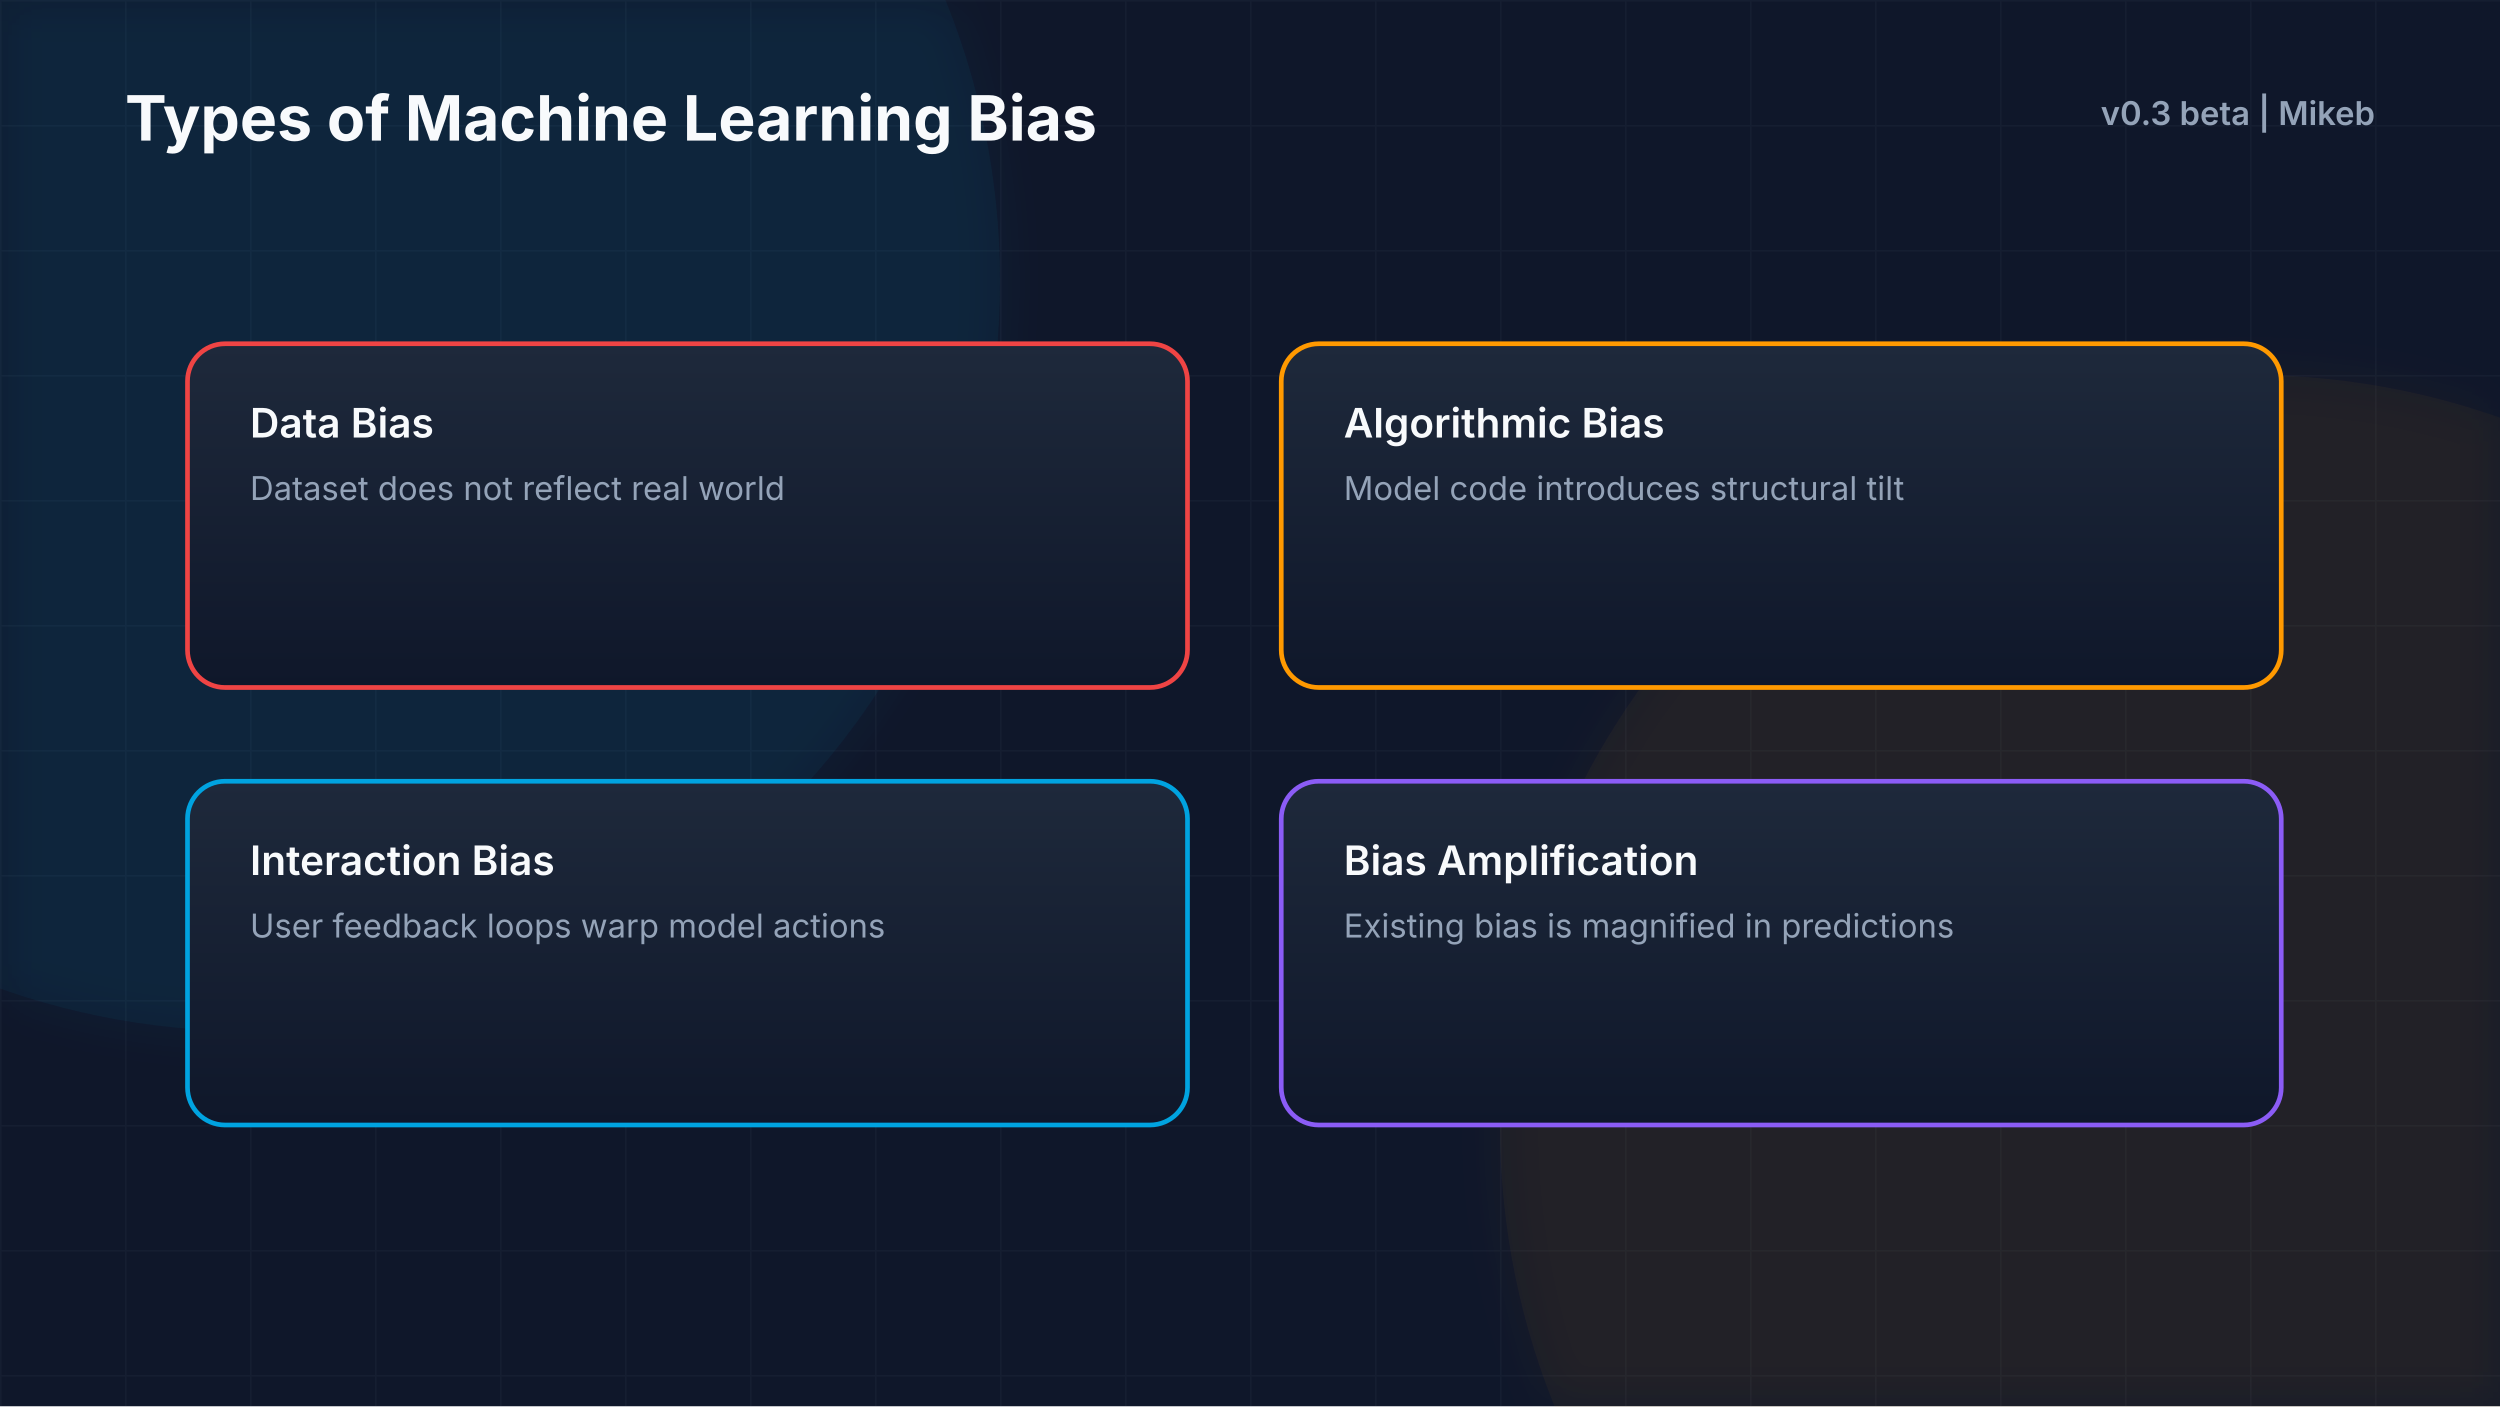
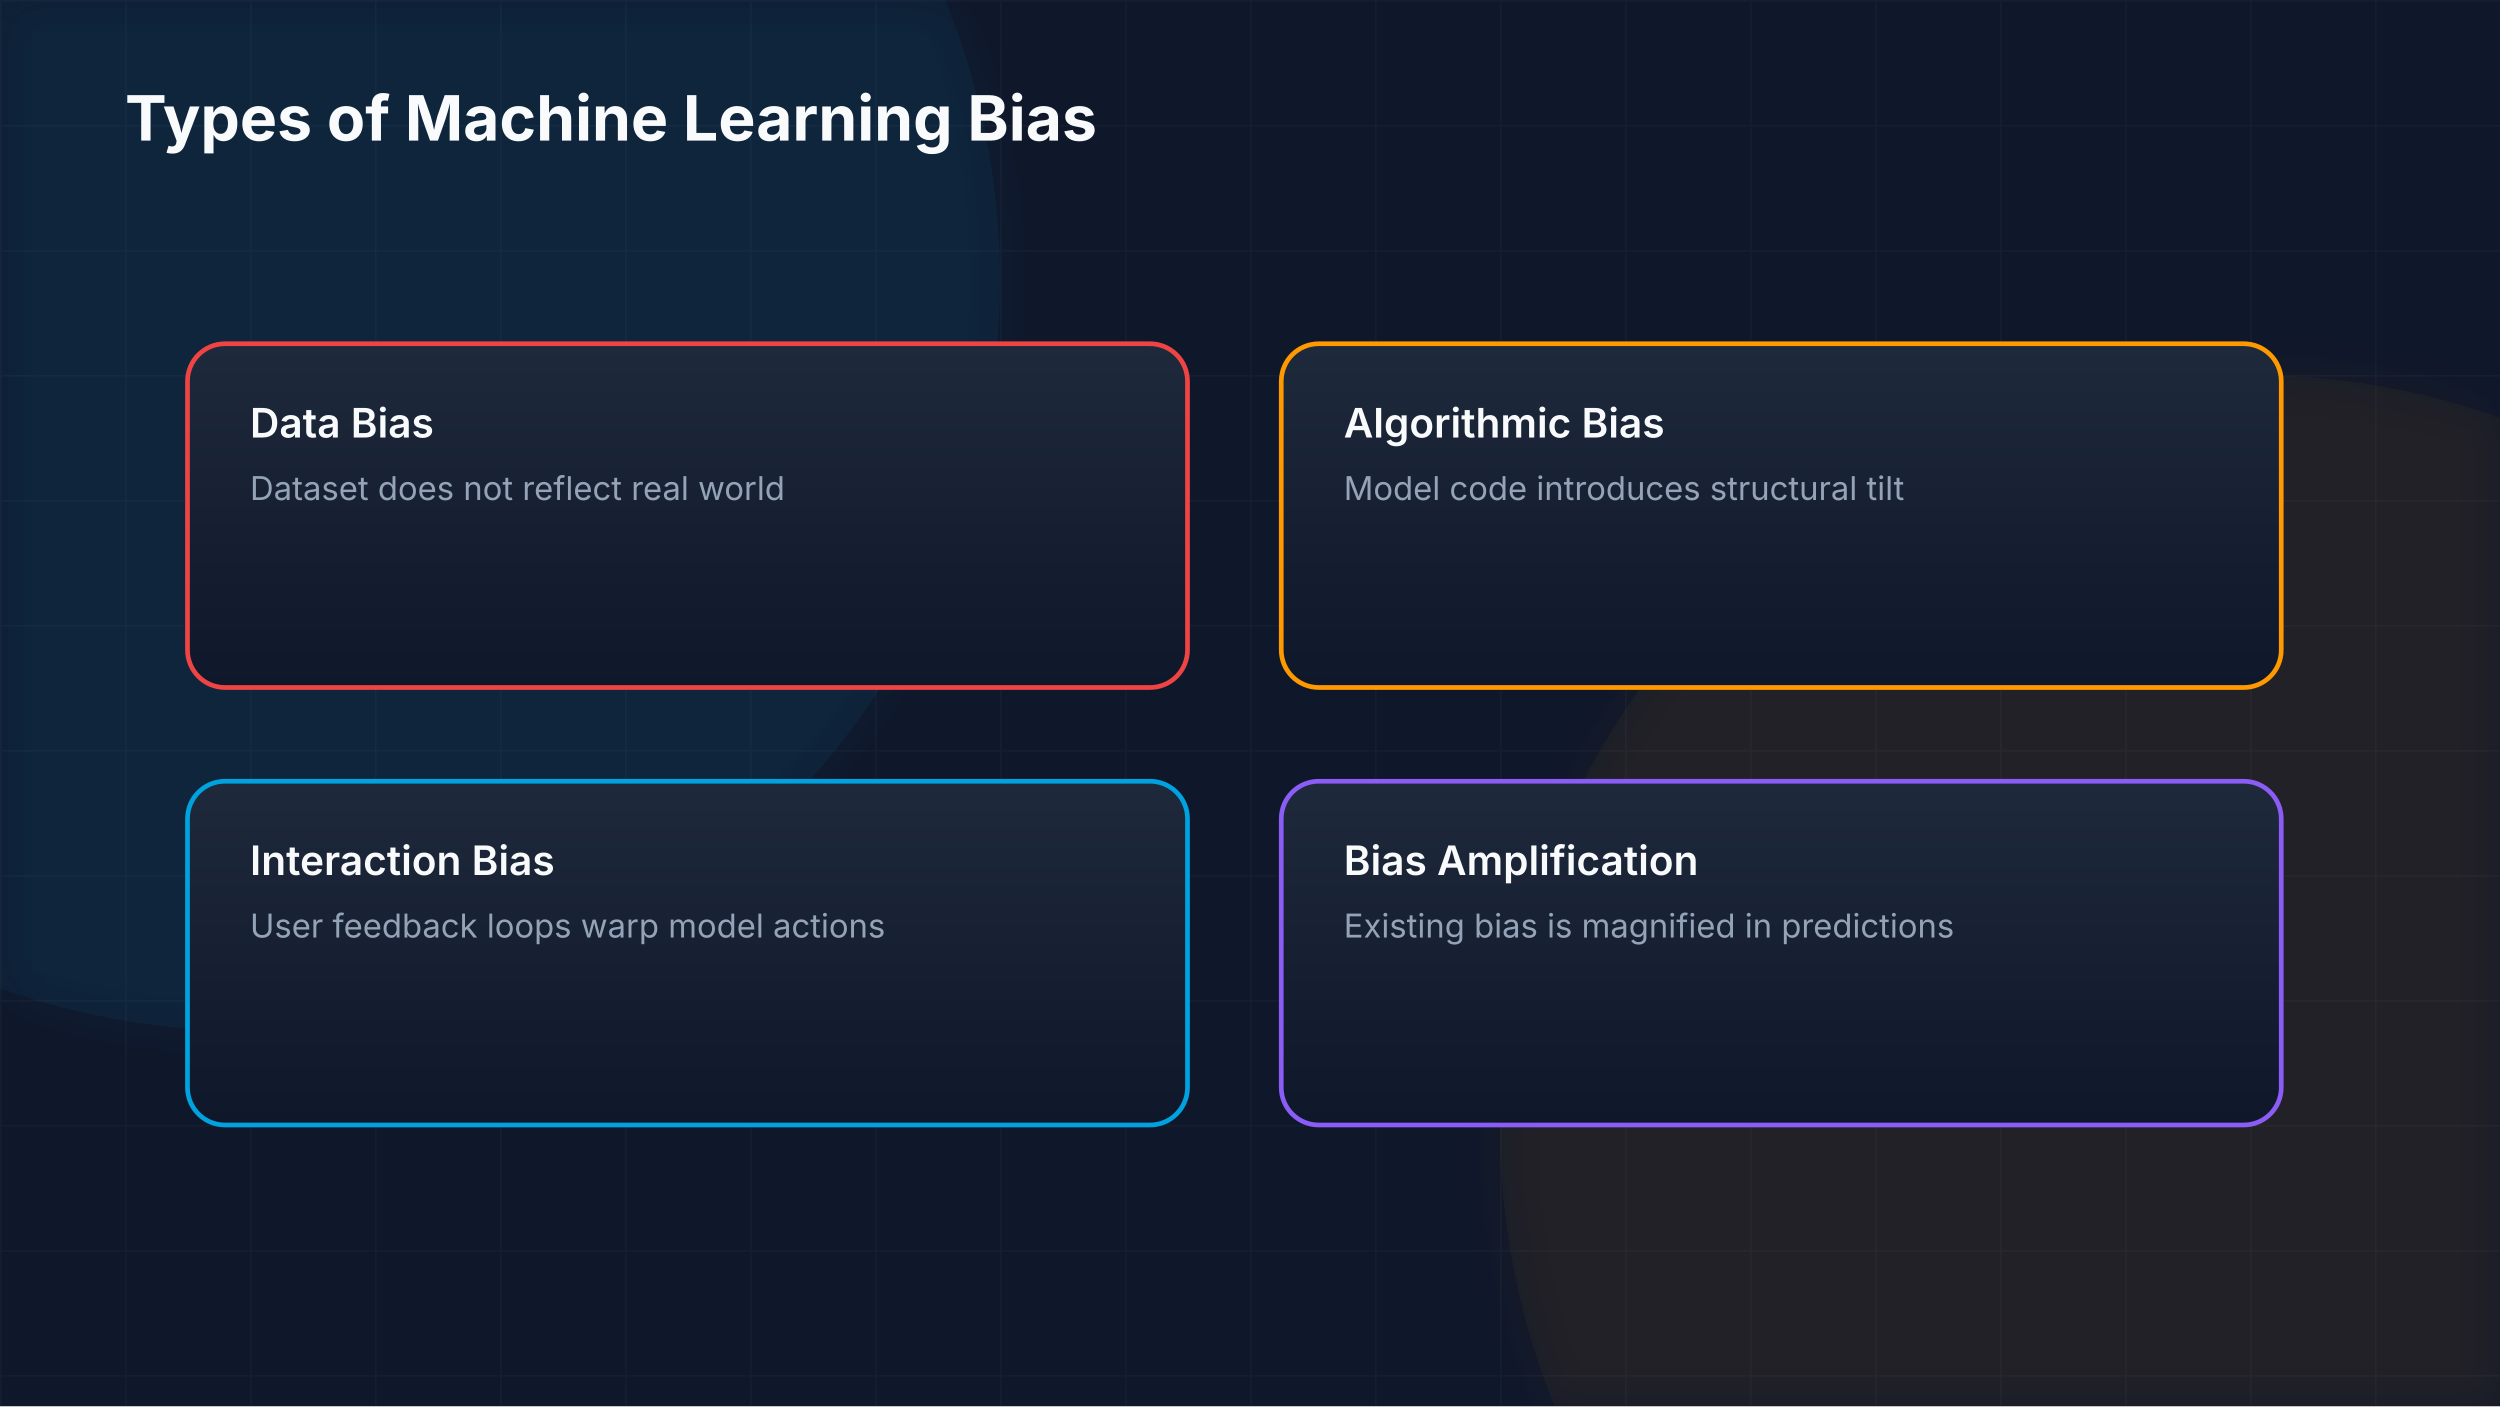
<svg xmlns="http://www.w3.org/2000/svg" viewBox="0 0 800 450" width="100%" height="100%">
  <defs>
    <linearGradient id="aws-orange" x1="0%" y1="0%" x2="100%" y2="100%">
      <stop offset="0%" stop-color="#FF9900" />
      <stop offset="100%" stop-color="#FFC400" />
    </linearGradient>
    <linearGradient id="cloud-blue" x1="0%" y1="0%" x2="100%" y2="100%">
      <stop offset="0%" stop-color="#00A3E0" />
      <stop offset="100%" stop-color="#1D70B8" />
    </linearGradient>
    <linearGradient id="success-green" x1="0%" y1="0%" x2="100%" y2="100%">
      <stop offset="0%" stop-color="#10B981" />
      <stop offset="100%" stop-color="#059669" />
    </linearGradient>
    <linearGradient id="alert-red" x1="0%" y1="0%" x2="100%" y2="100%">
      <stop offset="0%" stop-color="#EF4444" />
      <stop offset="100%" stop-color="#DC2626" />
    </linearGradient>
    <linearGradient id="warning-gold" x1="0%" y1="0%" x2="100%" y2="100%">
      <stop offset="0%" stop-color="#F59E0B" />
      <stop offset="100%" stop-color="#D97706" />
    </linearGradient>
    <linearGradient id="dark-card" x1="0%" y1="0%" x2="0%" y2="100%">
      <stop offset="0%" stop-color="#1E293B" />
      <stop offset="100%" stop-color="#0F172A" />
    </linearGradient>
    <linearGradient id="purple-glow" x1="0%" y1="0%" x2="100%" y2="100%">
      <stop offset="0%" stop-color="#8B5CF6" />
      <stop offset="100%" stop-color="#6D28D9" />
    </linearGradient>
    <filter id="glow-orange" x="-20%" y="-20%" width="140%" height="140%">
      <feGaussianBlur stdDeviation="8" result="blur" />
      <feComposite in="SourceGraphic" in2="blur" operator="over" />
    </filter>
    <filter id="glow-blue" x="-20%" y="-20%" width="140%" height="140%">
      <feGaussianBlur stdDeviation="8" result="blur" />
      <feComposite in="SourceGraphic" in2="blur" operator="over" />
    </filter>
    <pattern id="grid" width="40" height="40" patternUnits="userSpaceOnUse">
      <path d="M 40 0 L 0 0 0 40" fill="none" stroke="rgba(148, 163, 184, 0.05)" stroke-width="1" />
    </pattern>
  </defs>
  <rect width="800" height="450" fill="#0F172A" />
  <rect width="800" height="450" fill="url(#grid)" />
  <circle cx="80" cy="90" r="240" fill="rgba(0, 163, 224, 0.05)" filter="url(#glow-blue)" />
  <circle cx="720" cy="360" r="240" fill="rgba(255, 153, 0, 0.04)" filter="url(#glow-orange)" />
  <text x="40" y="45" font-family="Inter, system-ui, sans-serif" font-size="20" font-weight="700" fill="#F8FAFC">Types of Machine Learning Bias</text>
-   <text x="760" y="40" font-family="Inter, system-ui, sans-serif" font-size="10.5" font-weight="600" fill="#94A3B8" text-anchor="end">v0.3 beta | Mikeb</text>
  <rect x="60" y="110" width="320" height="110" rx="12" fill="url(#dark-card)" stroke="#EF4444" stroke-width="1.5" />
  <text x="80" y="140" font-family="Inter, system-ui, sans-serif" font-size="13" font-weight="600" fill="#F8FAFC">Data Bias</text>
  <text x="80" y="160" font-family="Inter, system-ui, sans-serif" font-size="10.5" fill="#94A3B8">Dataset does not reflect real world</text>
  <rect x="410" y="110" width="320" height="110" rx="12" fill="url(#dark-card)" stroke="#FF9900" stroke-width="1.5" />
  <text x="430" y="140" font-family="Inter, system-ui, sans-serif" font-size="13" font-weight="600" fill="#F8FAFC">Algorithmic Bias</text>
  <text x="430" y="160" font-family="Inter, system-ui, sans-serif" font-size="10.5" fill="#94A3B8">Model code introduces structural tilt</text>
  <rect x="60" y="250" width="320" height="110" rx="12" fill="url(#dark-card)" stroke="#00A3E0" stroke-width="1.5" />
  <text x="80" y="280" font-family="Inter, system-ui, sans-serif" font-size="13" font-weight="600" fill="#F8FAFC">Interaction Bias</text>
  <text x="80" y="300" font-family="Inter, system-ui, sans-serif" font-size="10.5" fill="#94A3B8">User feedback loops warp model actions</text>
  <rect x="410" y="250" width="320" height="110" rx="12" fill="url(#dark-card)" stroke="#8B5CF6" stroke-width="1.5" />
  <text x="430" y="280" font-family="Inter, system-ui, sans-serif" font-size="13" font-weight="600" fill="#F8FAFC">Bias Amplification</text>
  <text x="430" y="300" font-family="Inter, system-ui, sans-serif" font-size="10.5" fill="#94A3B8">Existing bias is magnified in predictions</text>
</svg>
